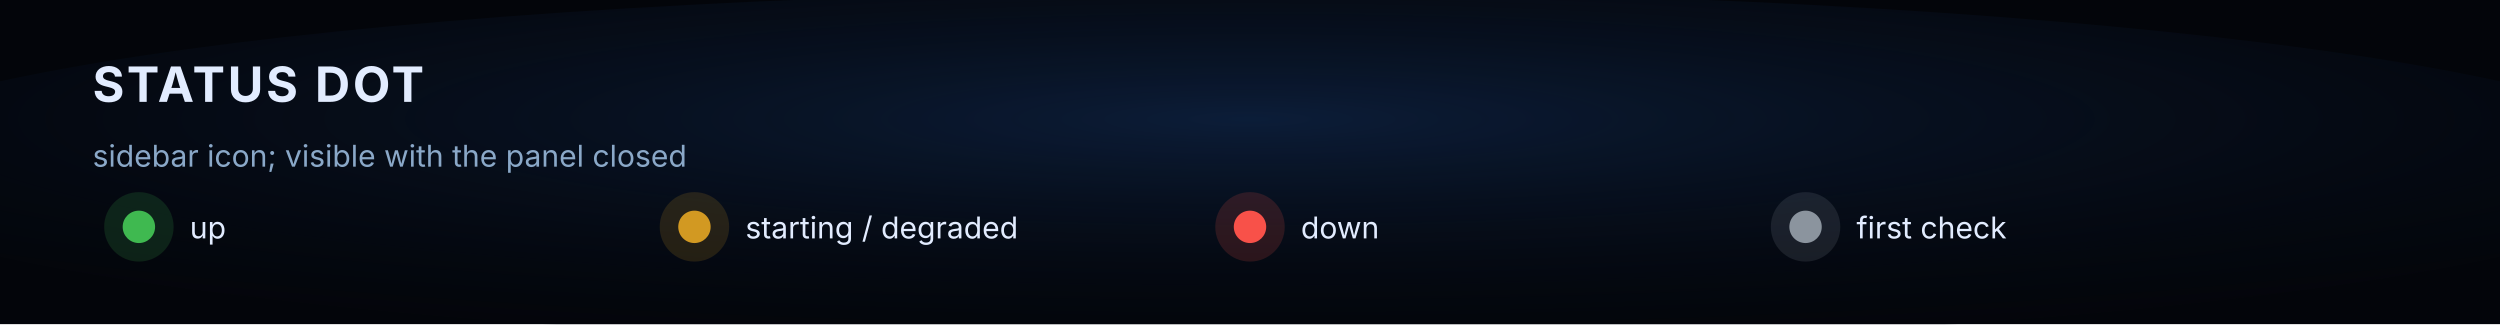
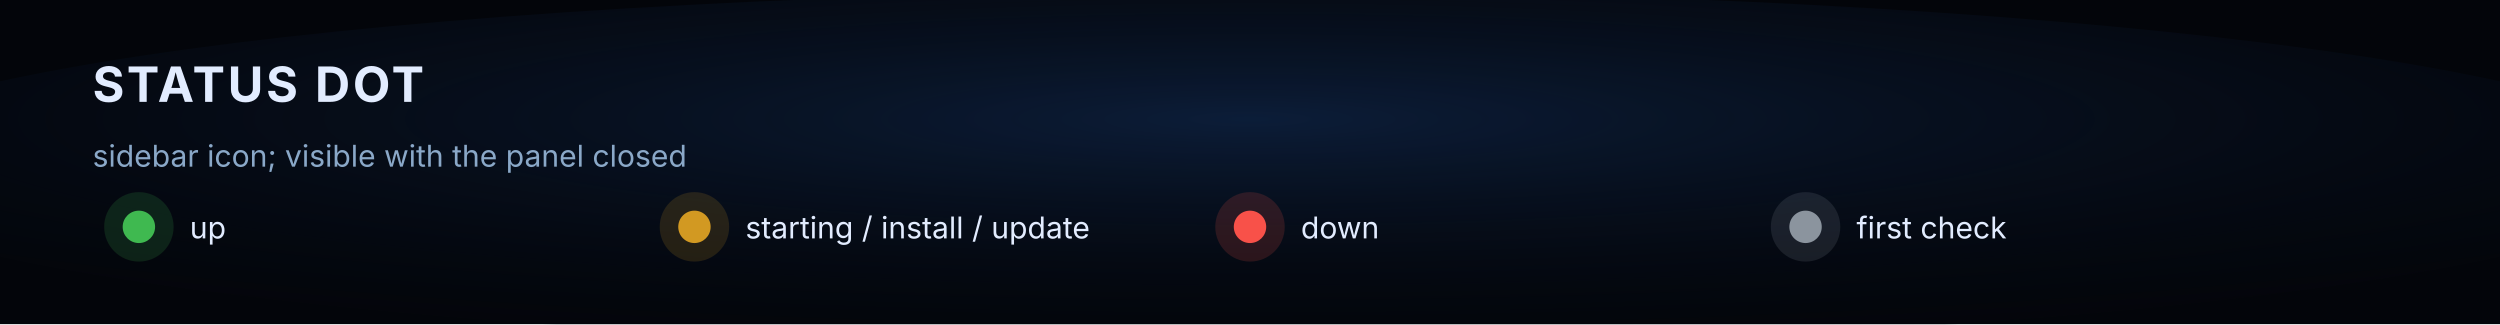
- <svg xmlns="http://www.w3.org/2000/svg" width="1080" height="140" viewBox="0 0 1080 140" role="img" aria-label="Status dot: green up, amber starting or degraded, red down, gray waiting for the first check.">
+ <svg xmlns="http://www.w3.org/2000/svg" width="1080" height="140" viewBox="0 0 1080 140" role="img" aria-label="Status dot: green up, amber starting/installing/updating, red down, gray waiting for the first check.">
  <defs>
    <style>
      .theme-light { display: none; }
      @media (prefers-color-scheme: light) {
        .theme-dark { display: none; }
        .theme-light { display: block; }
      }
    </style>
  </defs>
  <g class="theme-dark">
    <rect width="1080" height="140" fill="#03050a" />
    <defs>
      <radialGradient id="glow-theme-dark" cx="50%" cy="36%" r="72%">
        <stop offset="0%" stop-color="#0d2140" stop-opacity="0.85" />
        <stop offset="100%" stop-color="#03050a" stop-opacity="0" />
      </radialGradient>
    </defs>
    <ellipse cx="540" cy="73" rx="620" ry="77" fill="url(#glow-theme-dark)" />
    <text x="40" y="44" font-family="'SF Pro Text','PingFang SC','Segoe UI',ui-sans-serif,system-ui,sans-serif" font-size="21" fill="#e2ecff" font-weight="700" text-anchor="start" letter-spacing="1.2">STATUS DOT</text>
    <text x="40" y="72" font-family="'SF Pro Text','PingFang SC','Segoe UI',ui-sans-serif,system-ui,sans-serif" font-size="13" fill="#8aa8c8" font-weight="400" text-anchor="start">sidebar icon; visible with the panel closed</text>
    <circle cx="60" cy="98" r="15" fill="#3fb950" opacity="0.16" />
    <circle cx="60" cy="98" r="7" fill="#3fb950" />
    <text x="82" y="103" font-family="'SF Pro Text','PingFang SC','Segoe UI',ui-sans-serif,system-ui,sans-serif" font-size="13" fill="#e2ecff" font-weight="400" text-anchor="start">up</text>
    <circle cx="300" cy="98" r="15" fill="#d29922" opacity="0.16" />
    <circle cx="300" cy="98" r="7" fill="#d29922" />
-     <text x="322" y="103" font-family="'SF Pro Text','PingFang SC','Segoe UI',ui-sans-serif,system-ui,sans-serif" font-size="13" fill="#e2ecff" font-weight="400" text-anchor="start">starting / degraded</text>
+     <text x="322" y="103" font-family="'SF Pro Text','PingFang SC','Segoe UI',ui-sans-serif,system-ui,sans-serif" font-size="13" fill="#e2ecff" font-weight="400" text-anchor="start">starting / install / update</text>
    <circle cx="540" cy="98" r="15" fill="#f85149" opacity="0.16" />
    <circle cx="540" cy="98" r="7" fill="#f85149" />
    <text x="562" y="103" font-family="'SF Pro Text','PingFang SC','Segoe UI',ui-sans-serif,system-ui,sans-serif" font-size="13" fill="#e2ecff" font-weight="400" text-anchor="start">down</text>
    <circle cx="780" cy="98" r="15" fill="#8b949e" opacity="0.16" />
    <circle cx="780" cy="98" r="7" fill="#8b949e" />
    <text x="802" y="103" font-family="'SF Pro Text','PingFang SC','Segoe UI',ui-sans-serif,system-ui,sans-serif" font-size="13" fill="#e2ecff" font-weight="400" text-anchor="start">first check</text>
  </g>
  <g class="theme-light">
    <rect width="1080" height="140" fill="#ffffff" />
    <defs>
      <radialGradient id="glow-theme-light" cx="50%" cy="36%" r="72%">
        <stop offset="0%" stop-color="#dceaff" stop-opacity="0.7" />
        <stop offset="100%" stop-color="#ffffff" stop-opacity="0" />
      </radialGradient>
    </defs>
    <ellipse cx="540" cy="73" rx="620" ry="77" fill="url(#glow-theme-light)" />
    <text x="40" y="44" font-family="'SF Pro Text','PingFang SC','Segoe UI',ui-sans-serif,system-ui,sans-serif" font-size="21" fill="#0b1a33" font-weight="700" text-anchor="start" letter-spacing="1.2">STATUS DOT</text>
    <text x="40" y="72" font-family="'SF Pro Text','PingFang SC','Segoe UI',ui-sans-serif,system-ui,sans-serif" font-size="13" fill="#5a7290" font-weight="400" text-anchor="start">sidebar icon; visible with the panel closed</text>
    <circle cx="60" cy="98" r="15" fill="#1a7f37" opacity="0.16" />
    <circle cx="60" cy="98" r="7" fill="#1a7f37" />
    <text x="82" y="103" font-family="'SF Pro Text','PingFang SC','Segoe UI',ui-sans-serif,system-ui,sans-serif" font-size="13" fill="#0b1a33" font-weight="400" text-anchor="start">up</text>
    <circle cx="300" cy="98" r="15" fill="#9a6700" opacity="0.16" />
    <circle cx="300" cy="98" r="7" fill="#9a6700" />
-     <text x="322" y="103" font-family="'SF Pro Text','PingFang SC','Segoe UI',ui-sans-serif,system-ui,sans-serif" font-size="13" fill="#0b1a33" font-weight="400" text-anchor="start">starting / degraded</text>
+     <text x="322" y="103" font-family="'SF Pro Text','PingFang SC','Segoe UI',ui-sans-serif,system-ui,sans-serif" font-size="13" fill="#0b1a33" font-weight="400" text-anchor="start">starting / install / update</text>
    <circle cx="540" cy="98" r="15" fill="#cf222e" opacity="0.16" />
    <circle cx="540" cy="98" r="7" fill="#cf222e" />
    <text x="562" y="103" font-family="'SF Pro Text','PingFang SC','Segoe UI',ui-sans-serif,system-ui,sans-serif" font-size="13" fill="#0b1a33" font-weight="400" text-anchor="start">down</text>
    <circle cx="780" cy="98" r="15" fill="#6e7781" opacity="0.16" />
    <circle cx="780" cy="98" r="7" fill="#6e7781" />
    <text x="802" y="103" font-family="'SF Pro Text','PingFang SC','Segoe UI',ui-sans-serif,system-ui,sans-serif" font-size="13" fill="#0b1a33" font-weight="400" text-anchor="start">first check</text>
  </g>
</svg>
